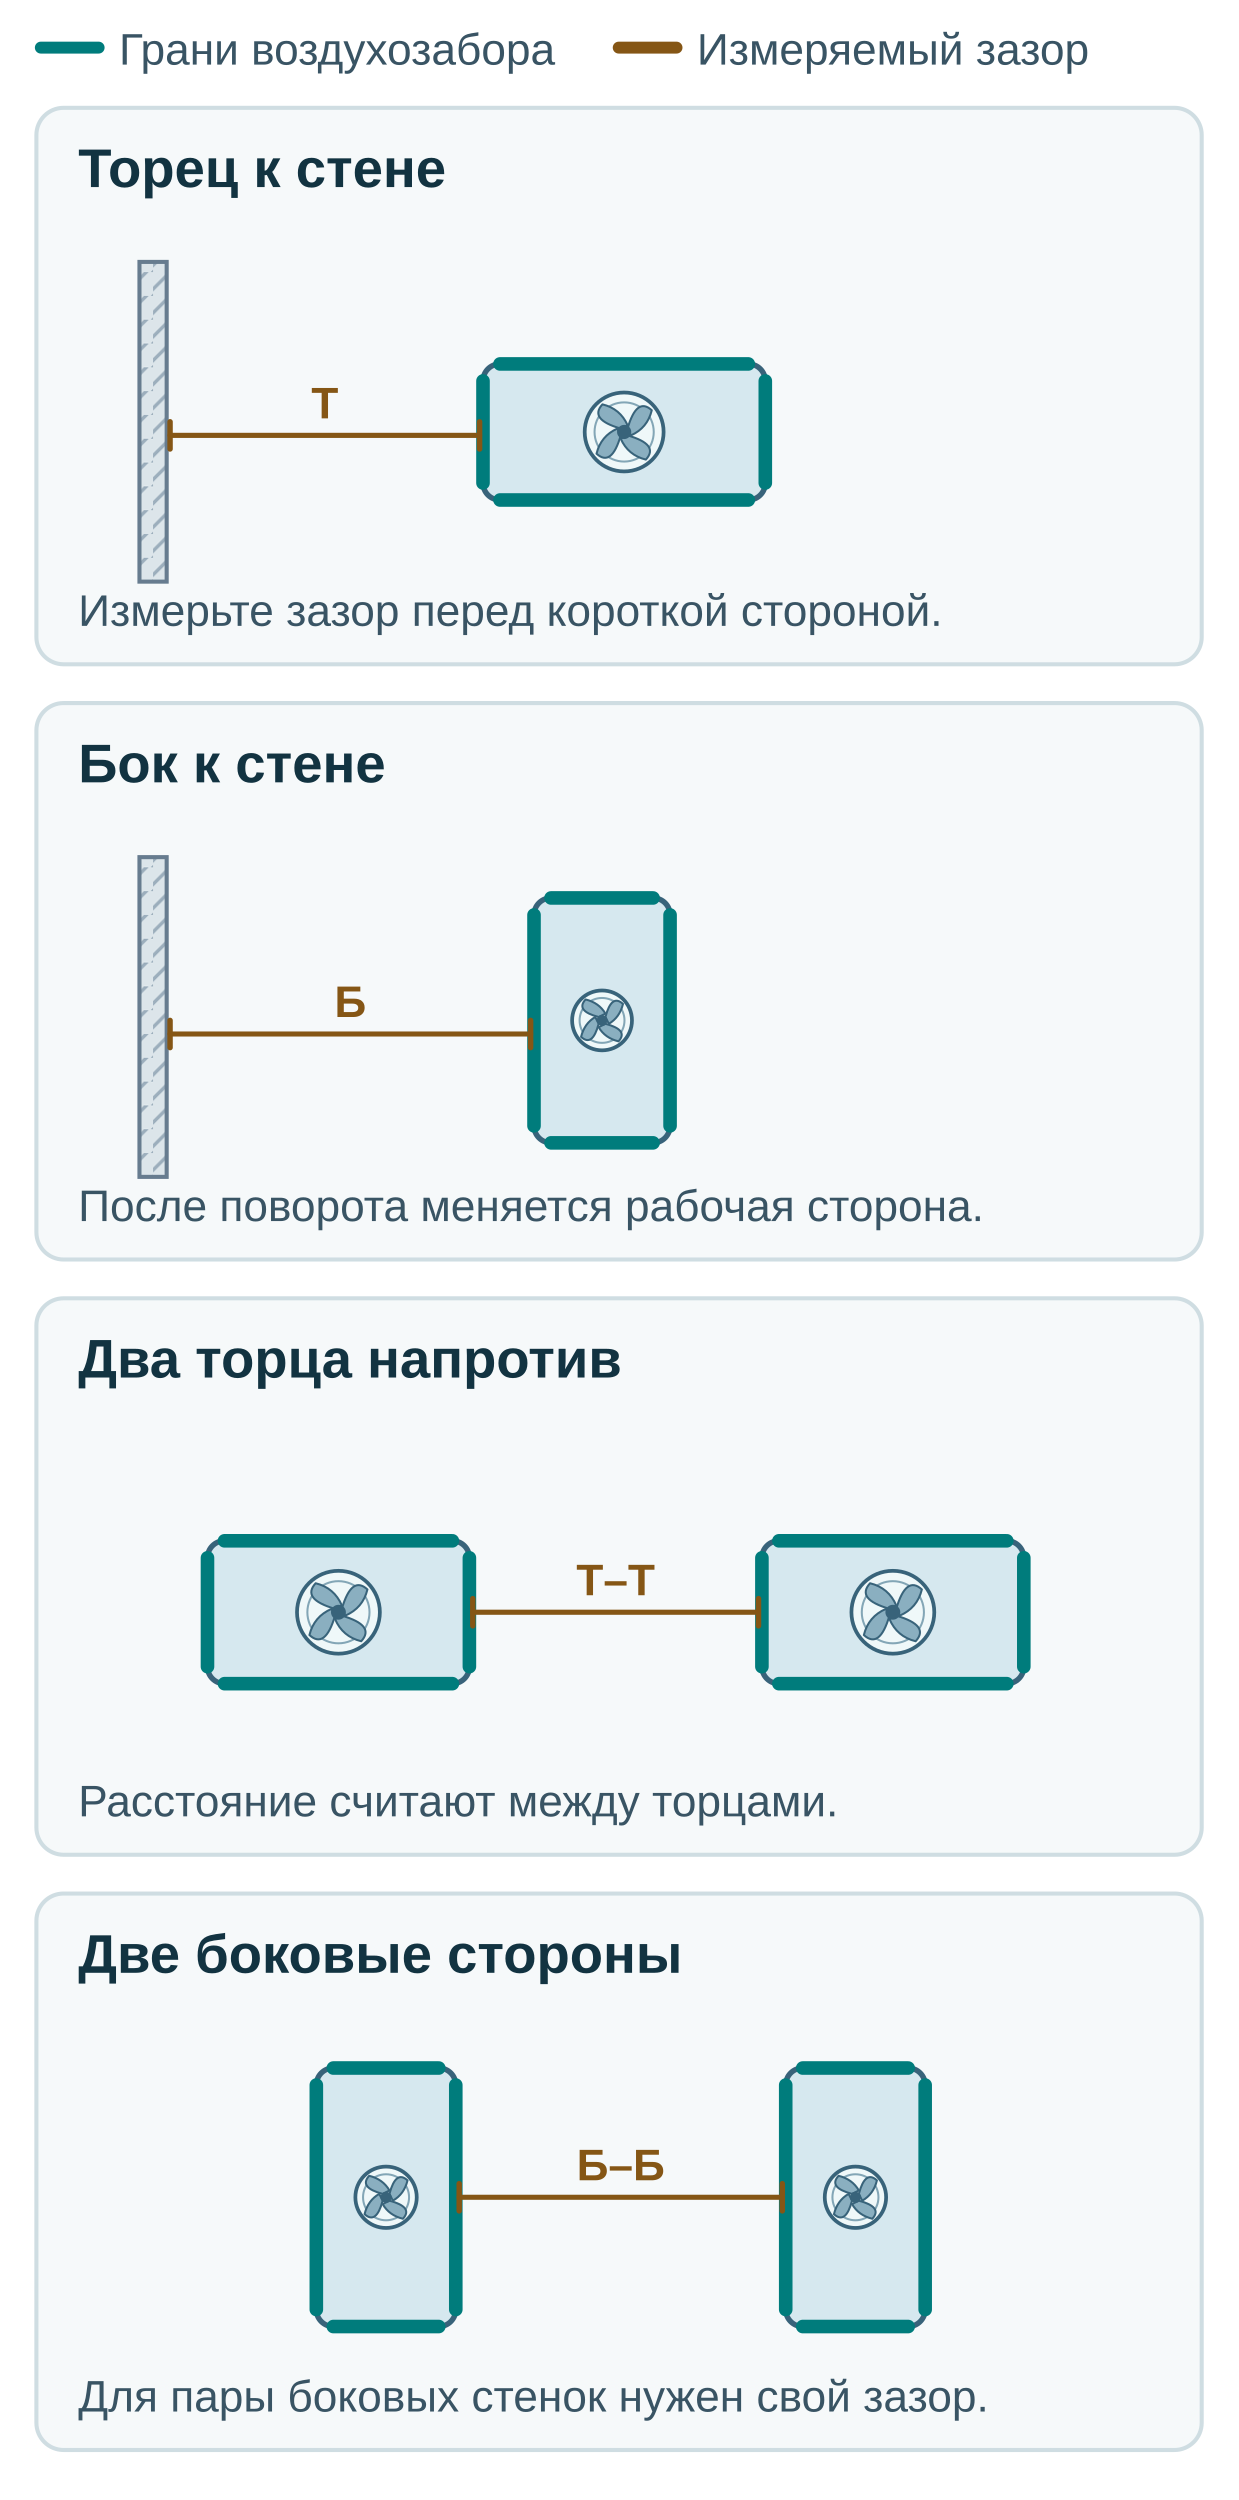
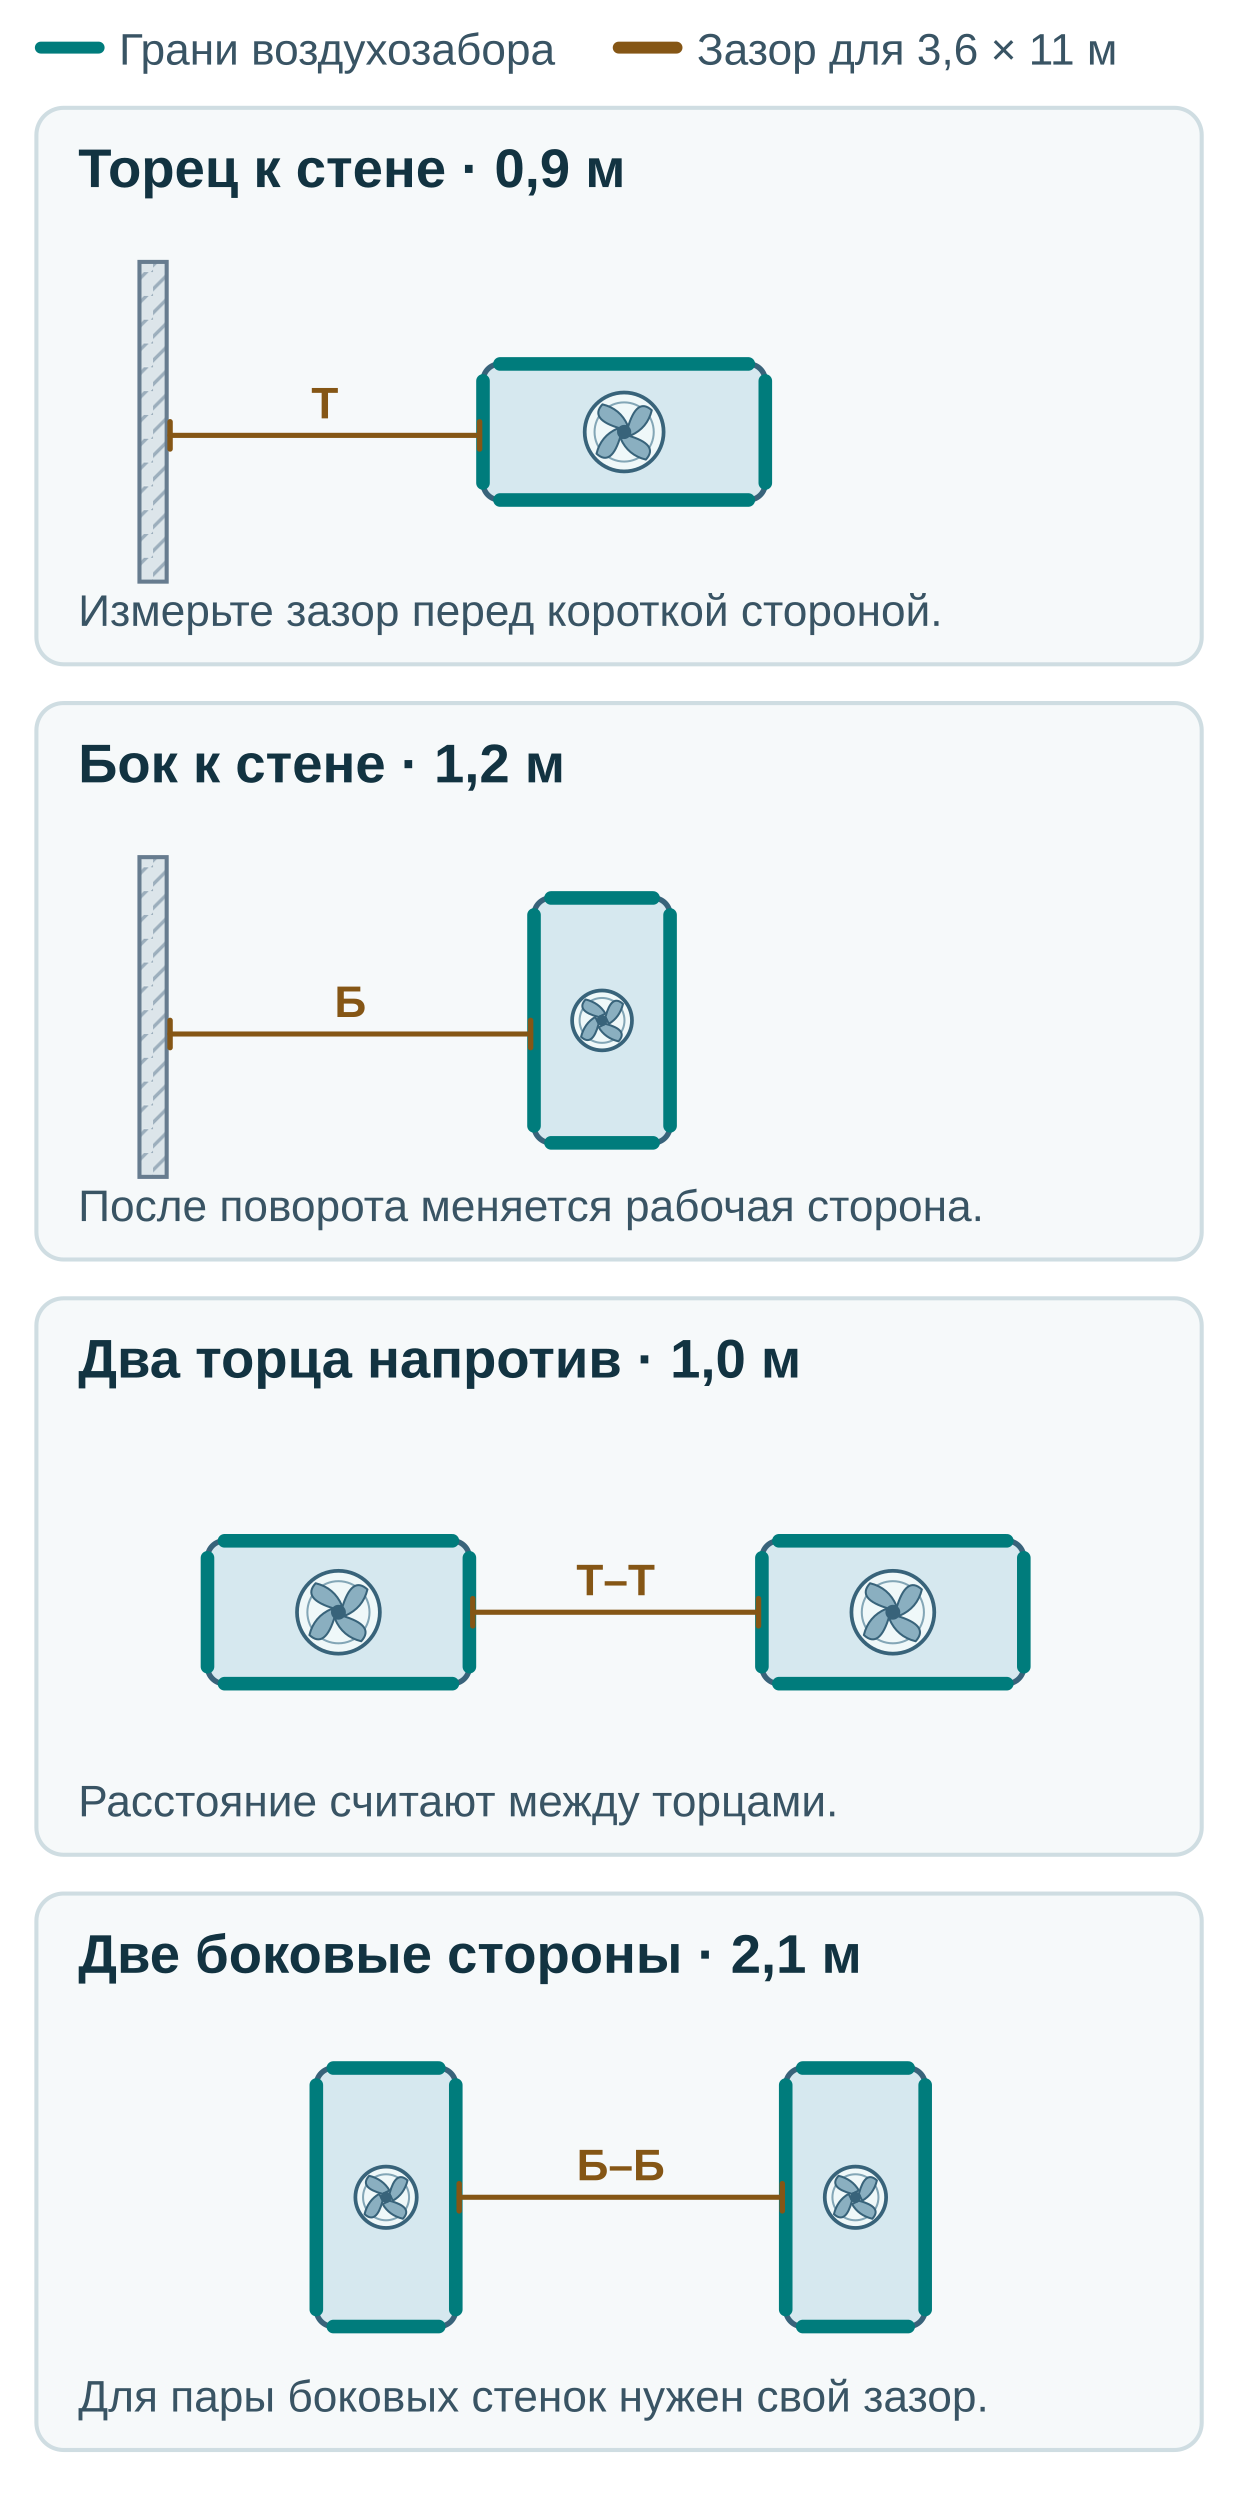
<svg xmlns="http://www.w3.org/2000/svg" role="img" aria-labelledby="t d" width="364" height="735" viewBox="0 0 364 735">
  <defs>
    <pattern id="wall" patternUnits="userSpaceOnUse" width="7" height="7">
      <rect width="7" height="7" fill="#DCE5EA" />
      <path d="M-2 7L7 -2 M4 10L10 4" stroke="#9DAFBD" stroke-width="1" />
    </pattern>
    <pattern id="inflow" patternUnits="userSpaceOnUse" width="9" height="9">
      <rect width="9" height="9" fill="#D8F1E9" />
      <path d="M1 9L9 1" stroke="#97CFC0" stroke-width="1" />
    </pattern>
    <marker id="fresh" viewBox="0 0 10 10" refX="8.3" refY="5" markerWidth="3.7" markerHeight="3.7" orient="auto">
      <path d="M0 1L9 5L0 9" fill="none" stroke="#087C77" stroke-width="2" stroke-linejoin="round" stroke-linecap="round" />
    </marker>
    <marker id="out" viewBox="0 0 10 10" refX="8.3" refY="5" markerWidth="3.7" markerHeight="3.7" orient="auto">
      <path d="M0 1L9 5L0 9" fill="none" stroke="#B5482D" stroke-width="2" stroke-linejoin="round" stroke-linecap="round" />
    </marker>
    <marker id="wind" viewBox="0 0 10 10" refX="8.3" refY="5" markerWidth="3.7" markerHeight="3.7" orient="auto">
      <path d="M0 1L9 5L0 9" fill="none" stroke="#6550A4" stroke-width="2" stroke-linejoin="round" stroke-linecap="round" />
    </marker>
    <marker id="dim" viewBox="0 0 10 10" refX="8.3" refY="5" markerWidth="3.7" markerHeight="3.7" orient="auto">
      <path d="M0 1L9 5L0 9" fill="none" stroke="#855615" stroke-width="2" stroke-linejoin="round" stroke-linecap="round" />
    </marker>
  </defs>
  <path d="M12 14L29 14" fill="none" stroke="#007C7C" stroke-width="3.5" stroke-linejoin="round" stroke-linecap="round" />
  <text x="35" y="19" font-family="Arial, sans-serif" font-size="13" font-weight="400" fill="#395464" text-anchor="start">Грани воздухозабора</text>
  <path d="M181.9 14L198.9 14" fill="none" stroke="#855615" stroke-width="3.5" stroke-linejoin="round" stroke-linecap="round" />
-   <text x="204.9" y="19" font-family="Arial, sans-serif" font-size="13" font-weight="400" fill="#395464" text-anchor="start">Измеряемый зазор</text>
+   <text x="204.9" y="19" font-family="Arial, sans-serif" font-size="13" font-weight="400" fill="#395464" text-anchor="start">Зазор для 3,6 × 11 м</text>
  <g transform="translate(10 31)">
    <rect x="0.7" y="0.7" width="342.6" height="163.6" rx="8" fill="#F6F9FA" stroke="#CFDDE2" stroke-width="1.2" />
-     <text x="13" y="24" font-family="Arial, sans-serif" font-size="16" font-weight="650" fill="#123341" text-anchor="start">Торец к стене</text>
+     <text x="13" y="24" font-family="Arial, sans-serif" font-size="16" font-weight="650" fill="#123341" text-anchor="start">Торец к стене · 0,9 м</text>
    <rect x="31" y="46" width="8" height="94" rx="0" fill="url(#wall)" stroke="#677C8F" stroke-width="1.2" />
    <rect x="132" y="76" width="83" height="40" rx="5" fill="#D6E8EF" stroke="#38637A" stroke-width="1.6" />
    <path d="M137 76L210 76" fill="none" stroke="#007C7C" stroke-width="4" stroke-linejoin="round" stroke-linecap="round" />
    <path d="M137 116L210 116" fill="none" stroke="#007C7C" stroke-width="4" stroke-linejoin="round" stroke-linecap="round" />
    <path d="M132 81L132 111" fill="none" stroke="#007C7C" stroke-width="4" stroke-linejoin="round" stroke-linecap="round" />
    <path d="M215 81L215 111" fill="none" stroke="#007C7C" stroke-width="4" stroke-linejoin="round" stroke-linecap="round" />
    <circle cx="173.5" cy="96" r="11.6" fill="#EFF8F9" stroke="#38637A" stroke-width="1.1" />
    <circle cx="173.5" cy="96" r="8.7" fill="none" stroke="#83A6B6" stroke-width="0.6" />
    <g transform="translate(173.5 96) rotate(0)">
      <path d="M1 -1 Q3.712 -10.44 8.12 -6.38 Q6.844 -1.16 2 1 Z" fill="#8AAFC0" stroke="#38637A" stroke-width="0.6" stroke-linejoin="round" stroke-linecap="round" />
    </g>
    <g transform="translate(173.5 96) rotate(90)">
      <path d="M1 -1 Q3.712 -10.44 8.12 -6.38 Q6.844 -1.16 2 1 Z" fill="#8AAFC0" stroke="#38637A" stroke-width="0.6" stroke-linejoin="round" stroke-linecap="round" />
    </g>
    <g transform="translate(173.5 96) rotate(180)">
      <path d="M1 -1 Q3.712 -10.44 8.12 -6.38 Q6.844 -1.16 2 1 Z" fill="#8AAFC0" stroke="#38637A" stroke-width="0.6" stroke-linejoin="round" stroke-linecap="round" />
    </g>
    <g transform="translate(173.5 96) rotate(270)">
      <path d="M1 -1 Q3.712 -10.44 8.12 -6.38 Q6.844 -1.16 2 1 Z" fill="#8AAFC0" stroke="#38637A" stroke-width="0.6" stroke-linejoin="round" stroke-linecap="round" />
    </g>
    <circle cx="173.5" cy="96" r="2.088" fill="#38637A" stroke="none" stroke-width="1.5" />
    <path d="M40 97L131 97" fill="none" stroke="#855615" stroke-width="1.5" stroke-linejoin="round" stroke-linecap="round" />
    <path d="M40 93L40 101" fill="none" stroke="#855615" stroke-width="1.6" stroke-linejoin="round" stroke-linecap="round" />
    <path d="M131 93L131 101" fill="none" stroke="#855615" stroke-width="1.6" stroke-linejoin="round" stroke-linecap="round" />
    <text x="85.5" y="92" font-family="Arial, sans-serif" font-size="13" font-weight="650" fill="#855615" text-anchor="middle">Т</text>
    <text x="13" y="153" font-family="Arial, sans-serif" font-size="13" font-weight="400" fill="#395464" text-anchor="start">Измерьте зазор перед короткой стороной.</text>
  </g>
  <g transform="translate(10 206)">
    <rect x="0.7" y="0.7" width="342.6" height="163.6" rx="8" fill="#F6F9FA" stroke="#CFDDE2" stroke-width="1.2" />
-     <text x="13" y="24" font-family="Arial, sans-serif" font-size="16" font-weight="650" fill="#123341" text-anchor="start">Бок к стене</text>
+     <text x="13" y="24" font-family="Arial, sans-serif" font-size="16" font-weight="650" fill="#123341" text-anchor="start">Бок к стене · 1,2 м</text>
    <rect x="31" y="46" width="8" height="94" rx="0" fill="url(#wall)" stroke="#677C8F" stroke-width="1.2" />
    <rect x="147" y="58" width="40" height="72" rx="5" fill="#D6E8EF" stroke="#38637A" stroke-width="1.6" />
    <path d="M152 58L182 58" fill="none" stroke="#007C7C" stroke-width="4" stroke-linejoin="round" stroke-linecap="round" />
    <path d="M152 130L182 130" fill="none" stroke="#007C7C" stroke-width="4" stroke-linejoin="round" stroke-linecap="round" />
    <path d="M147 63L147 125" fill="none" stroke="#007C7C" stroke-width="4" stroke-linejoin="round" stroke-linecap="round" />
    <path d="M187 63L187 125" fill="none" stroke="#007C7C" stroke-width="4" stroke-linejoin="round" stroke-linecap="round" />
    <circle cx="167" cy="94" r="8.8" fill="#EFF8F9" stroke="#38637A" stroke-width="1.1" />
    <circle cx="167" cy="94" r="6.6" fill="none" stroke="#83A6B6" stroke-width="0.6" />
    <g transform="translate(167 94) rotate(0)">
      <path d="M1 -1 Q2.816 -7.92 6.16 -4.84 Q5.192 -0.88 2 1 Z" fill="#8AAFC0" stroke="#38637A" stroke-width="0.6" stroke-linejoin="round" stroke-linecap="round" />
    </g>
    <g transform="translate(167 94) rotate(90)">
      <path d="M1 -1 Q2.816 -7.92 6.16 -4.84 Q5.192 -0.88 2 1 Z" fill="#8AAFC0" stroke="#38637A" stroke-width="0.6" stroke-linejoin="round" stroke-linecap="round" />
    </g>
    <g transform="translate(167 94) rotate(180)">
      <path d="M1 -1 Q2.816 -7.92 6.16 -4.84 Q5.192 -0.88 2 1 Z" fill="#8AAFC0" stroke="#38637A" stroke-width="0.6" stroke-linejoin="round" stroke-linecap="round" />
    </g>
    <g transform="translate(167 94) rotate(270)">
      <path d="M1 -1 Q2.816 -7.92 6.16 -4.84 Q5.192 -0.88 2 1 Z" fill="#8AAFC0" stroke="#38637A" stroke-width="0.6" stroke-linejoin="round" stroke-linecap="round" />
    </g>
    <circle cx="167" cy="94" r="1.584" fill="#38637A" stroke="none" stroke-width="1.5" />
    <path d="M40 98L146 98" fill="none" stroke="#855615" stroke-width="1.5" stroke-linejoin="round" stroke-linecap="round" />
    <path d="M40 94L40 102" fill="none" stroke="#855615" stroke-width="1.6" stroke-linejoin="round" stroke-linecap="round" />
    <path d="M146 94L146 102" fill="none" stroke="#855615" stroke-width="1.6" stroke-linejoin="round" stroke-linecap="round" />
    <text x="93" y="93" font-family="Arial, sans-serif" font-size="13" font-weight="650" fill="#855615" text-anchor="middle">Б</text>
    <text x="13" y="153" font-family="Arial, sans-serif" font-size="13" font-weight="400" fill="#395464" text-anchor="start">После поворота меняется рабочая сторона.</text>
  </g>
  <g transform="translate(10 381)">
    <rect x="0.7" y="0.7" width="342.6" height="163.6" rx="8" fill="#F6F9FA" stroke="#CFDDE2" stroke-width="1.2" />
-     <text x="13" y="24" font-family="Arial, sans-serif" font-size="16" font-weight="650" fill="#123341" text-anchor="start">Два торца напротив</text>
+     <text x="13" y="24" font-family="Arial, sans-serif" font-size="16" font-weight="650" fill="#123341" text-anchor="start">Два торца напротив · 1,0 м</text>
    <rect x="51" y="72" width="77" height="42" rx="5" fill="#D6E8EF" stroke="#38637A" stroke-width="1.6" />
    <path d="M56 72L123 72" fill="none" stroke="#007C7C" stroke-width="4" stroke-linejoin="round" stroke-linecap="round" />
    <path d="M56 114L123 114" fill="none" stroke="#007C7C" stroke-width="4" stroke-linejoin="round" stroke-linecap="round" />
    <path d="M51 77L51 109" fill="none" stroke="#007C7C" stroke-width="4" stroke-linejoin="round" stroke-linecap="round" />
    <path d="M128 77L128 109" fill="none" stroke="#007C7C" stroke-width="4" stroke-linejoin="round" stroke-linecap="round" />
    <circle cx="89.5" cy="93" r="12.18" fill="#EFF8F9" stroke="#38637A" stroke-width="1.1" />
    <circle cx="89.5" cy="93" r="9.135" fill="none" stroke="#83A6B6" stroke-width="0.6" />
    <g transform="translate(89.5 93) rotate(0)">
      <path d="M1 -1 Q3.898 -10.962 8.526 -6.699 Q7.186 -1.218 2 1 Z" fill="#8AAFC0" stroke="#38637A" stroke-width="0.6" stroke-linejoin="round" stroke-linecap="round" />
    </g>
    <g transform="translate(89.5 93) rotate(90)">
      <path d="M1 -1 Q3.898 -10.962 8.526 -6.699 Q7.186 -1.218 2 1 Z" fill="#8AAFC0" stroke="#38637A" stroke-width="0.6" stroke-linejoin="round" stroke-linecap="round" />
    </g>
    <g transform="translate(89.5 93) rotate(180)">
      <path d="M1 -1 Q3.898 -10.962 8.526 -6.699 Q7.186 -1.218 2 1 Z" fill="#8AAFC0" stroke="#38637A" stroke-width="0.6" stroke-linejoin="round" stroke-linecap="round" />
    </g>
    <g transform="translate(89.5 93) rotate(270)">
      <path d="M1 -1 Q3.898 -10.962 8.526 -6.699 Q7.186 -1.218 2 1 Z" fill="#8AAFC0" stroke="#38637A" stroke-width="0.6" stroke-linejoin="round" stroke-linecap="round" />
    </g>
    <circle cx="89.5" cy="93" r="2.192" fill="#38637A" stroke="none" stroke-width="1.5" />
    <rect x="214" y="72" width="77" height="42" rx="5" fill="#D6E8EF" stroke="#38637A" stroke-width="1.6" />
    <path d="M219 72L286 72" fill="none" stroke="#007C7C" stroke-width="4" stroke-linejoin="round" stroke-linecap="round" />
    <path d="M219 114L286 114" fill="none" stroke="#007C7C" stroke-width="4" stroke-linejoin="round" stroke-linecap="round" />
    <path d="M214 77L214 109" fill="none" stroke="#007C7C" stroke-width="4" stroke-linejoin="round" stroke-linecap="round" />
    <path d="M291 77L291 109" fill="none" stroke="#007C7C" stroke-width="4" stroke-linejoin="round" stroke-linecap="round" />
    <circle cx="252.5" cy="93" r="12.18" fill="#EFF8F9" stroke="#38637A" stroke-width="1.1" />
    <circle cx="252.5" cy="93" r="9.135" fill="none" stroke="#83A6B6" stroke-width="0.6" />
    <g transform="translate(252.5 93) rotate(0)">
      <path d="M1 -1 Q3.898 -10.962 8.526 -6.699 Q7.186 -1.218 2 1 Z" fill="#8AAFC0" stroke="#38637A" stroke-width="0.6" stroke-linejoin="round" stroke-linecap="round" />
    </g>
    <g transform="translate(252.5 93) rotate(90)">
      <path d="M1 -1 Q3.898 -10.962 8.526 -6.699 Q7.186 -1.218 2 1 Z" fill="#8AAFC0" stroke="#38637A" stroke-width="0.6" stroke-linejoin="round" stroke-linecap="round" />
    </g>
    <g transform="translate(252.5 93) rotate(180)">
      <path d="M1 -1 Q3.898 -10.962 8.526 -6.699 Q7.186 -1.218 2 1 Z" fill="#8AAFC0" stroke="#38637A" stroke-width="0.6" stroke-linejoin="round" stroke-linecap="round" />
    </g>
    <g transform="translate(252.5 93) rotate(270)">
      <path d="M1 -1 Q3.898 -10.962 8.526 -6.699 Q7.186 -1.218 2 1 Z" fill="#8AAFC0" stroke="#38637A" stroke-width="0.6" stroke-linejoin="round" stroke-linecap="round" />
    </g>
    <circle cx="252.5" cy="93" r="2.192" fill="#38637A" stroke="none" stroke-width="1.5" />
    <path d="M129 93L213 93" fill="none" stroke="#855615" stroke-width="1.5" stroke-linejoin="round" stroke-linecap="round" />
    <path d="M129 89L129 97" fill="none" stroke="#855615" stroke-width="1.6" stroke-linejoin="round" stroke-linecap="round" />
    <path d="M213 89L213 97" fill="none" stroke="#855615" stroke-width="1.6" stroke-linejoin="round" stroke-linecap="round" />
    <text x="171" y="88" font-family="Arial, sans-serif" font-size="13" font-weight="650" fill="#855615" text-anchor="middle">Т–Т</text>
    <text x="13" y="153" font-family="Arial, sans-serif" font-size="13" font-weight="400" fill="#395464" text-anchor="start">Расстояние считают между торцами.</text>
  </g>
  <g transform="translate(10 556)">
    <rect x="0.7" y="0.7" width="342.6" height="163.6" rx="8" fill="#F6F9FA" stroke="#CFDDE2" stroke-width="1.2" />
-     <text x="13" y="24" font-family="Arial, sans-serif" font-size="16" font-weight="650" fill="#123341" text-anchor="start">Две боковые стороны</text>
+     <text x="13" y="24" font-family="Arial, sans-serif" font-size="16" font-weight="650" fill="#123341" text-anchor="start">Две боковые стороны · 2,1 м</text>
    <rect x="83" y="52" width="41" height="76" rx="5" fill="#D6E8EF" stroke="#38637A" stroke-width="1.6" />
    <path d="M88 52L119 52" fill="none" stroke="#007C7C" stroke-width="4" stroke-linejoin="round" stroke-linecap="round" />
    <path d="M88 128L119 128" fill="none" stroke="#007C7C" stroke-width="4" stroke-linejoin="round" stroke-linecap="round" />
    <path d="M83 57L83 123" fill="none" stroke="#007C7C" stroke-width="4" stroke-linejoin="round" stroke-linecap="round" />
    <path d="M124 57L124 123" fill="none" stroke="#007C7C" stroke-width="4" stroke-linejoin="round" stroke-linecap="round" />
    <circle cx="103.5" cy="90" r="9.02" fill="#EFF8F9" stroke="#38637A" stroke-width="1.1" />
    <circle cx="103.5" cy="90" r="6.765" fill="none" stroke="#83A6B6" stroke-width="0.6" />
    <g transform="translate(103.5 90) rotate(0)">
      <path d="M1 -1 Q2.886 -8.118 6.314 -4.961 Q5.322 -0.902 2 1 Z" fill="#8AAFC0" stroke="#38637A" stroke-width="0.6" stroke-linejoin="round" stroke-linecap="round" />
    </g>
    <g transform="translate(103.5 90) rotate(90)">
      <path d="M1 -1 Q2.886 -8.118 6.314 -4.961 Q5.322 -0.902 2 1 Z" fill="#8AAFC0" stroke="#38637A" stroke-width="0.6" stroke-linejoin="round" stroke-linecap="round" />
    </g>
    <g transform="translate(103.5 90) rotate(180)">
      <path d="M1 -1 Q2.886 -8.118 6.314 -4.961 Q5.322 -0.902 2 1 Z" fill="#8AAFC0" stroke="#38637A" stroke-width="0.6" stroke-linejoin="round" stroke-linecap="round" />
    </g>
    <g transform="translate(103.5 90) rotate(270)">
      <path d="M1 -1 Q2.886 -8.118 6.314 -4.961 Q5.322 -0.902 2 1 Z" fill="#8AAFC0" stroke="#38637A" stroke-width="0.6" stroke-linejoin="round" stroke-linecap="round" />
    </g>
    <circle cx="103.5" cy="90" r="1.624" fill="#38637A" stroke="none" stroke-width="1.5" />
    <rect x="221" y="52" width="41" height="76" rx="5" fill="#D6E8EF" stroke="#38637A" stroke-width="1.6" />
    <path d="M226 52L257 52" fill="none" stroke="#007C7C" stroke-width="4" stroke-linejoin="round" stroke-linecap="round" />
    <path d="M226 128L257 128" fill="none" stroke="#007C7C" stroke-width="4" stroke-linejoin="round" stroke-linecap="round" />
    <path d="M221 57L221 123" fill="none" stroke="#007C7C" stroke-width="4" stroke-linejoin="round" stroke-linecap="round" />
    <path d="M262 57L262 123" fill="none" stroke="#007C7C" stroke-width="4" stroke-linejoin="round" stroke-linecap="round" />
    <circle cx="241.5" cy="90" r="9.02" fill="#EFF8F9" stroke="#38637A" stroke-width="1.1" />
    <circle cx="241.5" cy="90" r="6.765" fill="none" stroke="#83A6B6" stroke-width="0.6" />
    <g transform="translate(241.5 90) rotate(0)">
      <path d="M1 -1 Q2.886 -8.118 6.314 -4.961 Q5.322 -0.902 2 1 Z" fill="#8AAFC0" stroke="#38637A" stroke-width="0.6" stroke-linejoin="round" stroke-linecap="round" />
    </g>
    <g transform="translate(241.5 90) rotate(90)">
      <path d="M1 -1 Q2.886 -8.118 6.314 -4.961 Q5.322 -0.902 2 1 Z" fill="#8AAFC0" stroke="#38637A" stroke-width="0.6" stroke-linejoin="round" stroke-linecap="round" />
    </g>
    <g transform="translate(241.5 90) rotate(180)">
      <path d="M1 -1 Q2.886 -8.118 6.314 -4.961 Q5.322 -0.902 2 1 Z" fill="#8AAFC0" stroke="#38637A" stroke-width="0.6" stroke-linejoin="round" stroke-linecap="round" />
    </g>
    <g transform="translate(241.5 90) rotate(270)">
      <path d="M1 -1 Q2.886 -8.118 6.314 -4.961 Q5.322 -0.902 2 1 Z" fill="#8AAFC0" stroke="#38637A" stroke-width="0.6" stroke-linejoin="round" stroke-linecap="round" />
    </g>
    <circle cx="241.5" cy="90" r="1.624" fill="#38637A" stroke="none" stroke-width="1.5" />
    <path d="M125 90L220 90" fill="none" stroke="#855615" stroke-width="1.5" stroke-linejoin="round" stroke-linecap="round" />
    <path d="M125 86L125 94" fill="none" stroke="#855615" stroke-width="1.6" stroke-linejoin="round" stroke-linecap="round" />
    <path d="M220 86L220 94" fill="none" stroke="#855615" stroke-width="1.6" stroke-linejoin="round" stroke-linecap="round" />
    <text x="172.5" y="85" font-family="Arial, sans-serif" font-size="13" font-weight="650" fill="#855615" text-anchor="middle">Б–Б</text>
    <text x="13" y="153" font-family="Arial, sans-serif" font-size="13" font-weight="400" fill="#395464" text-anchor="start">Для пары боковых стенок нужен свой зазор.</text>
  </g>
</svg>
